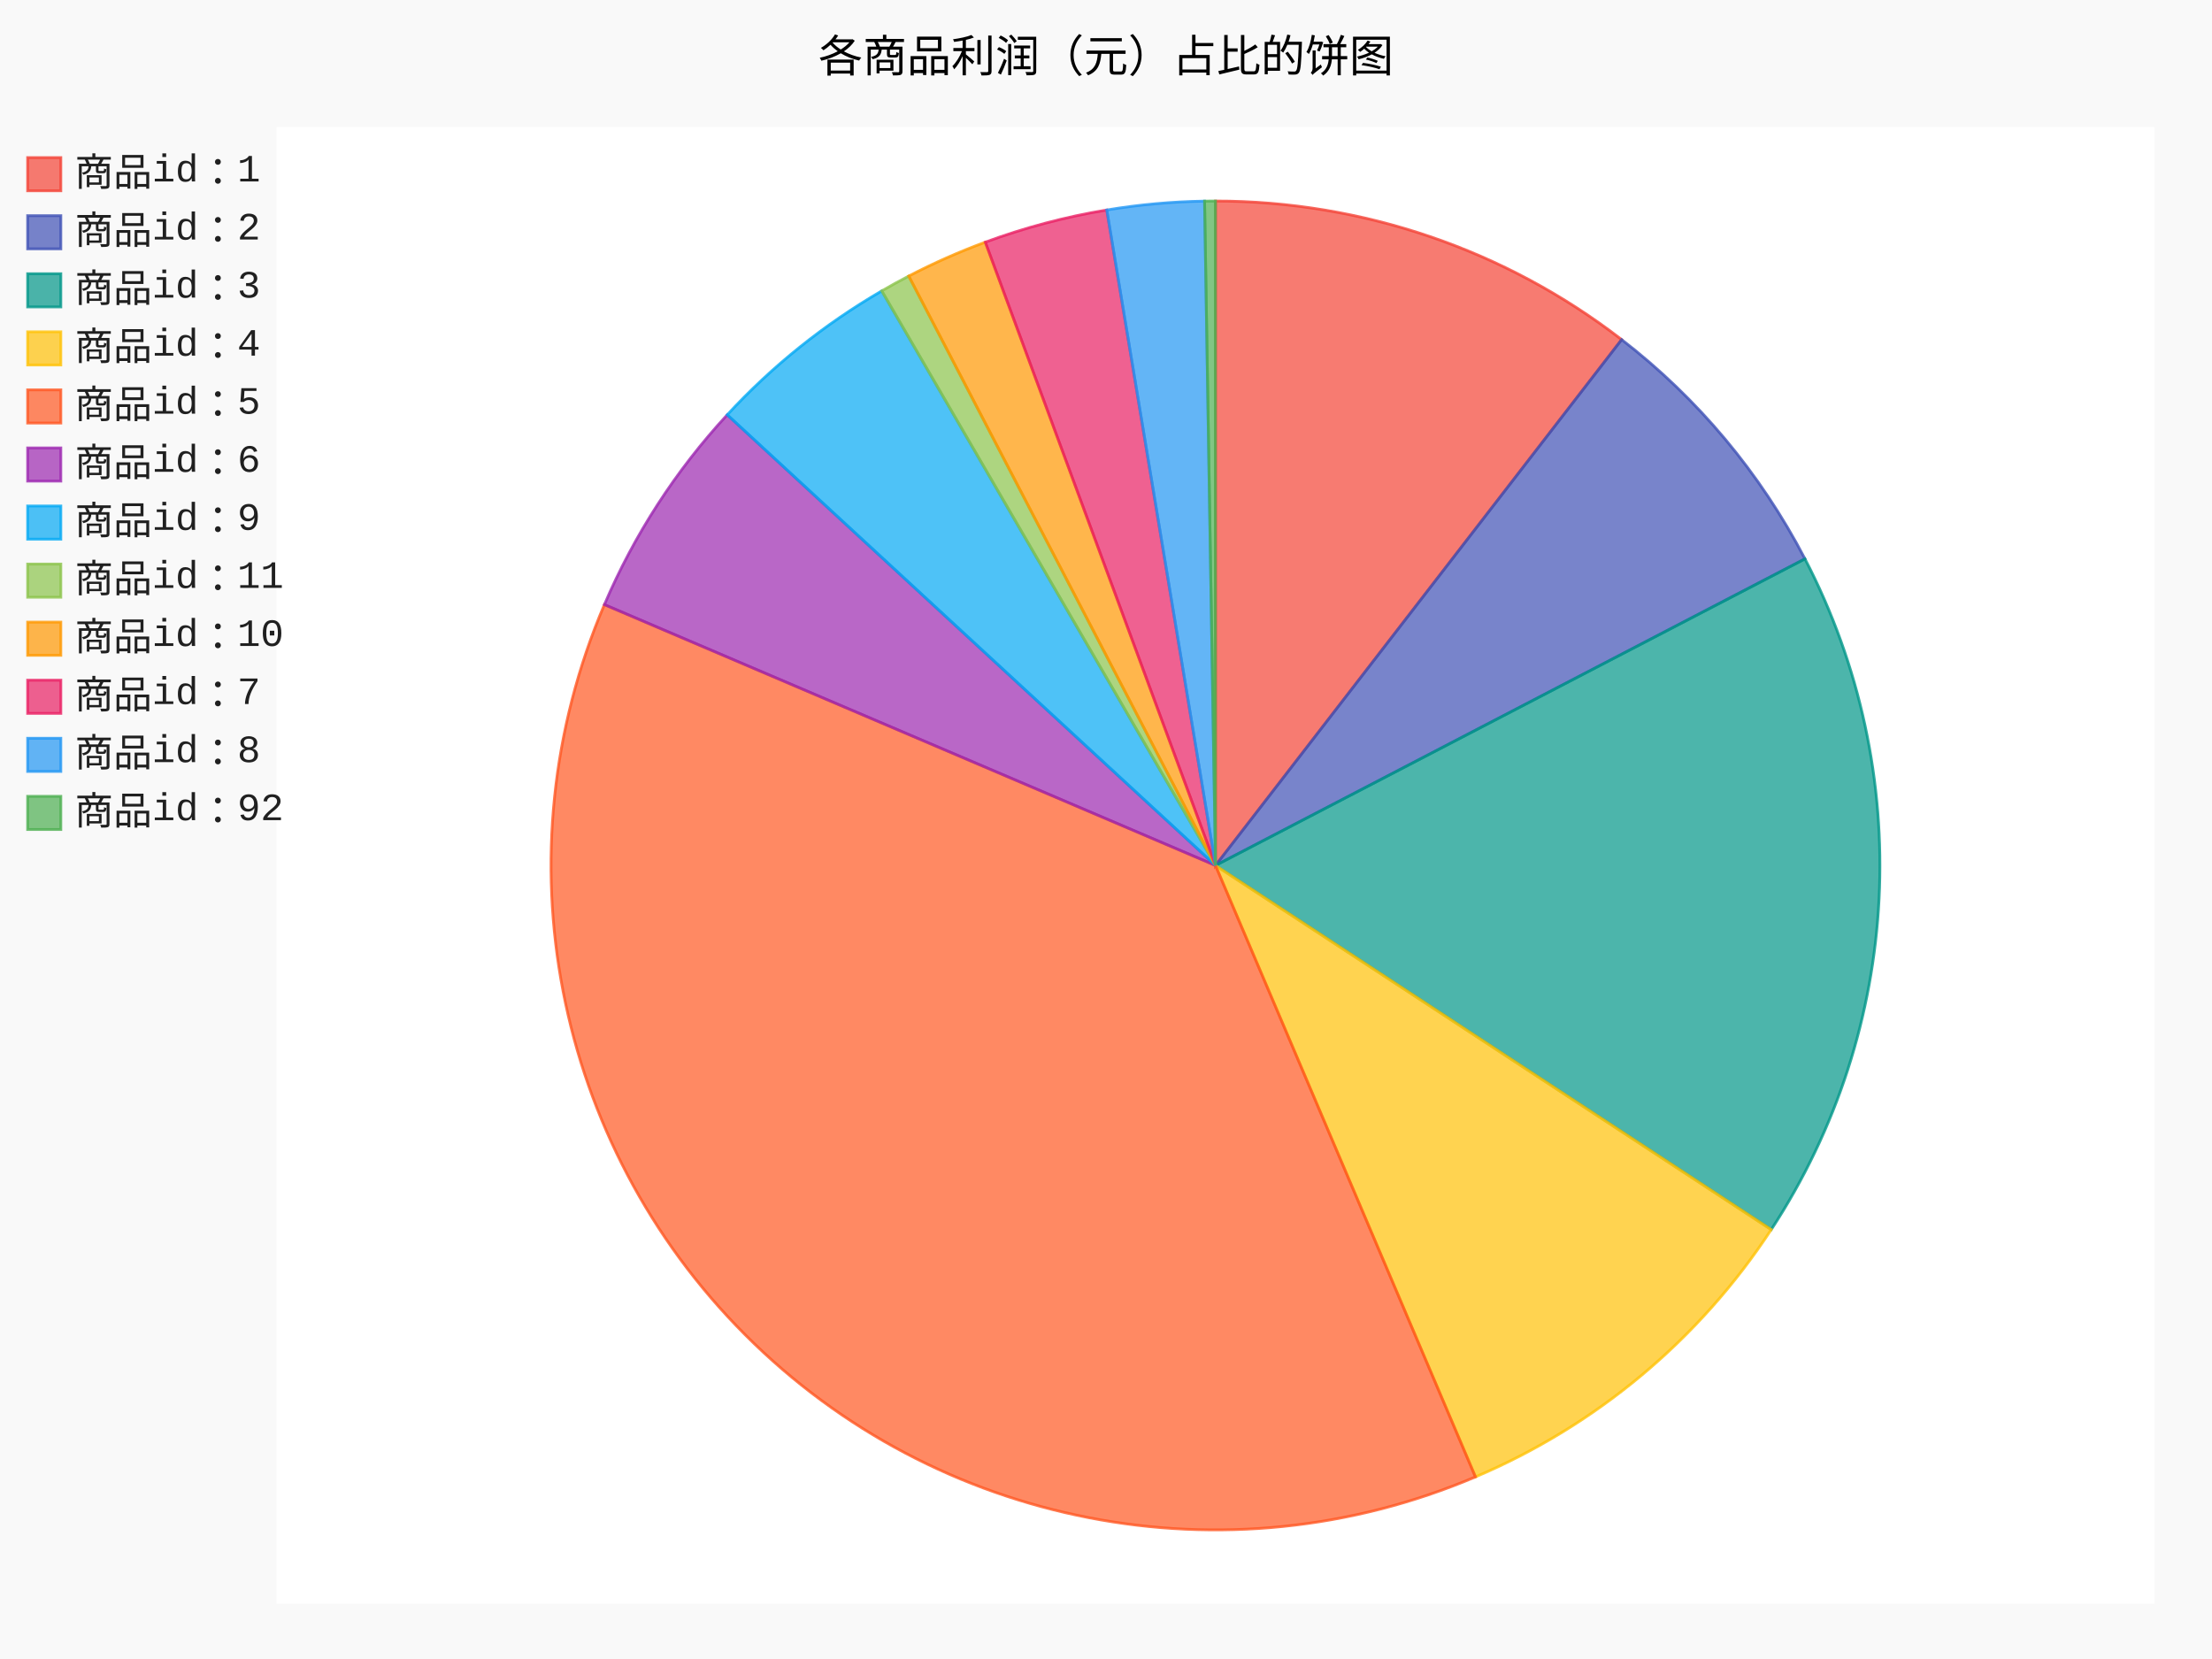
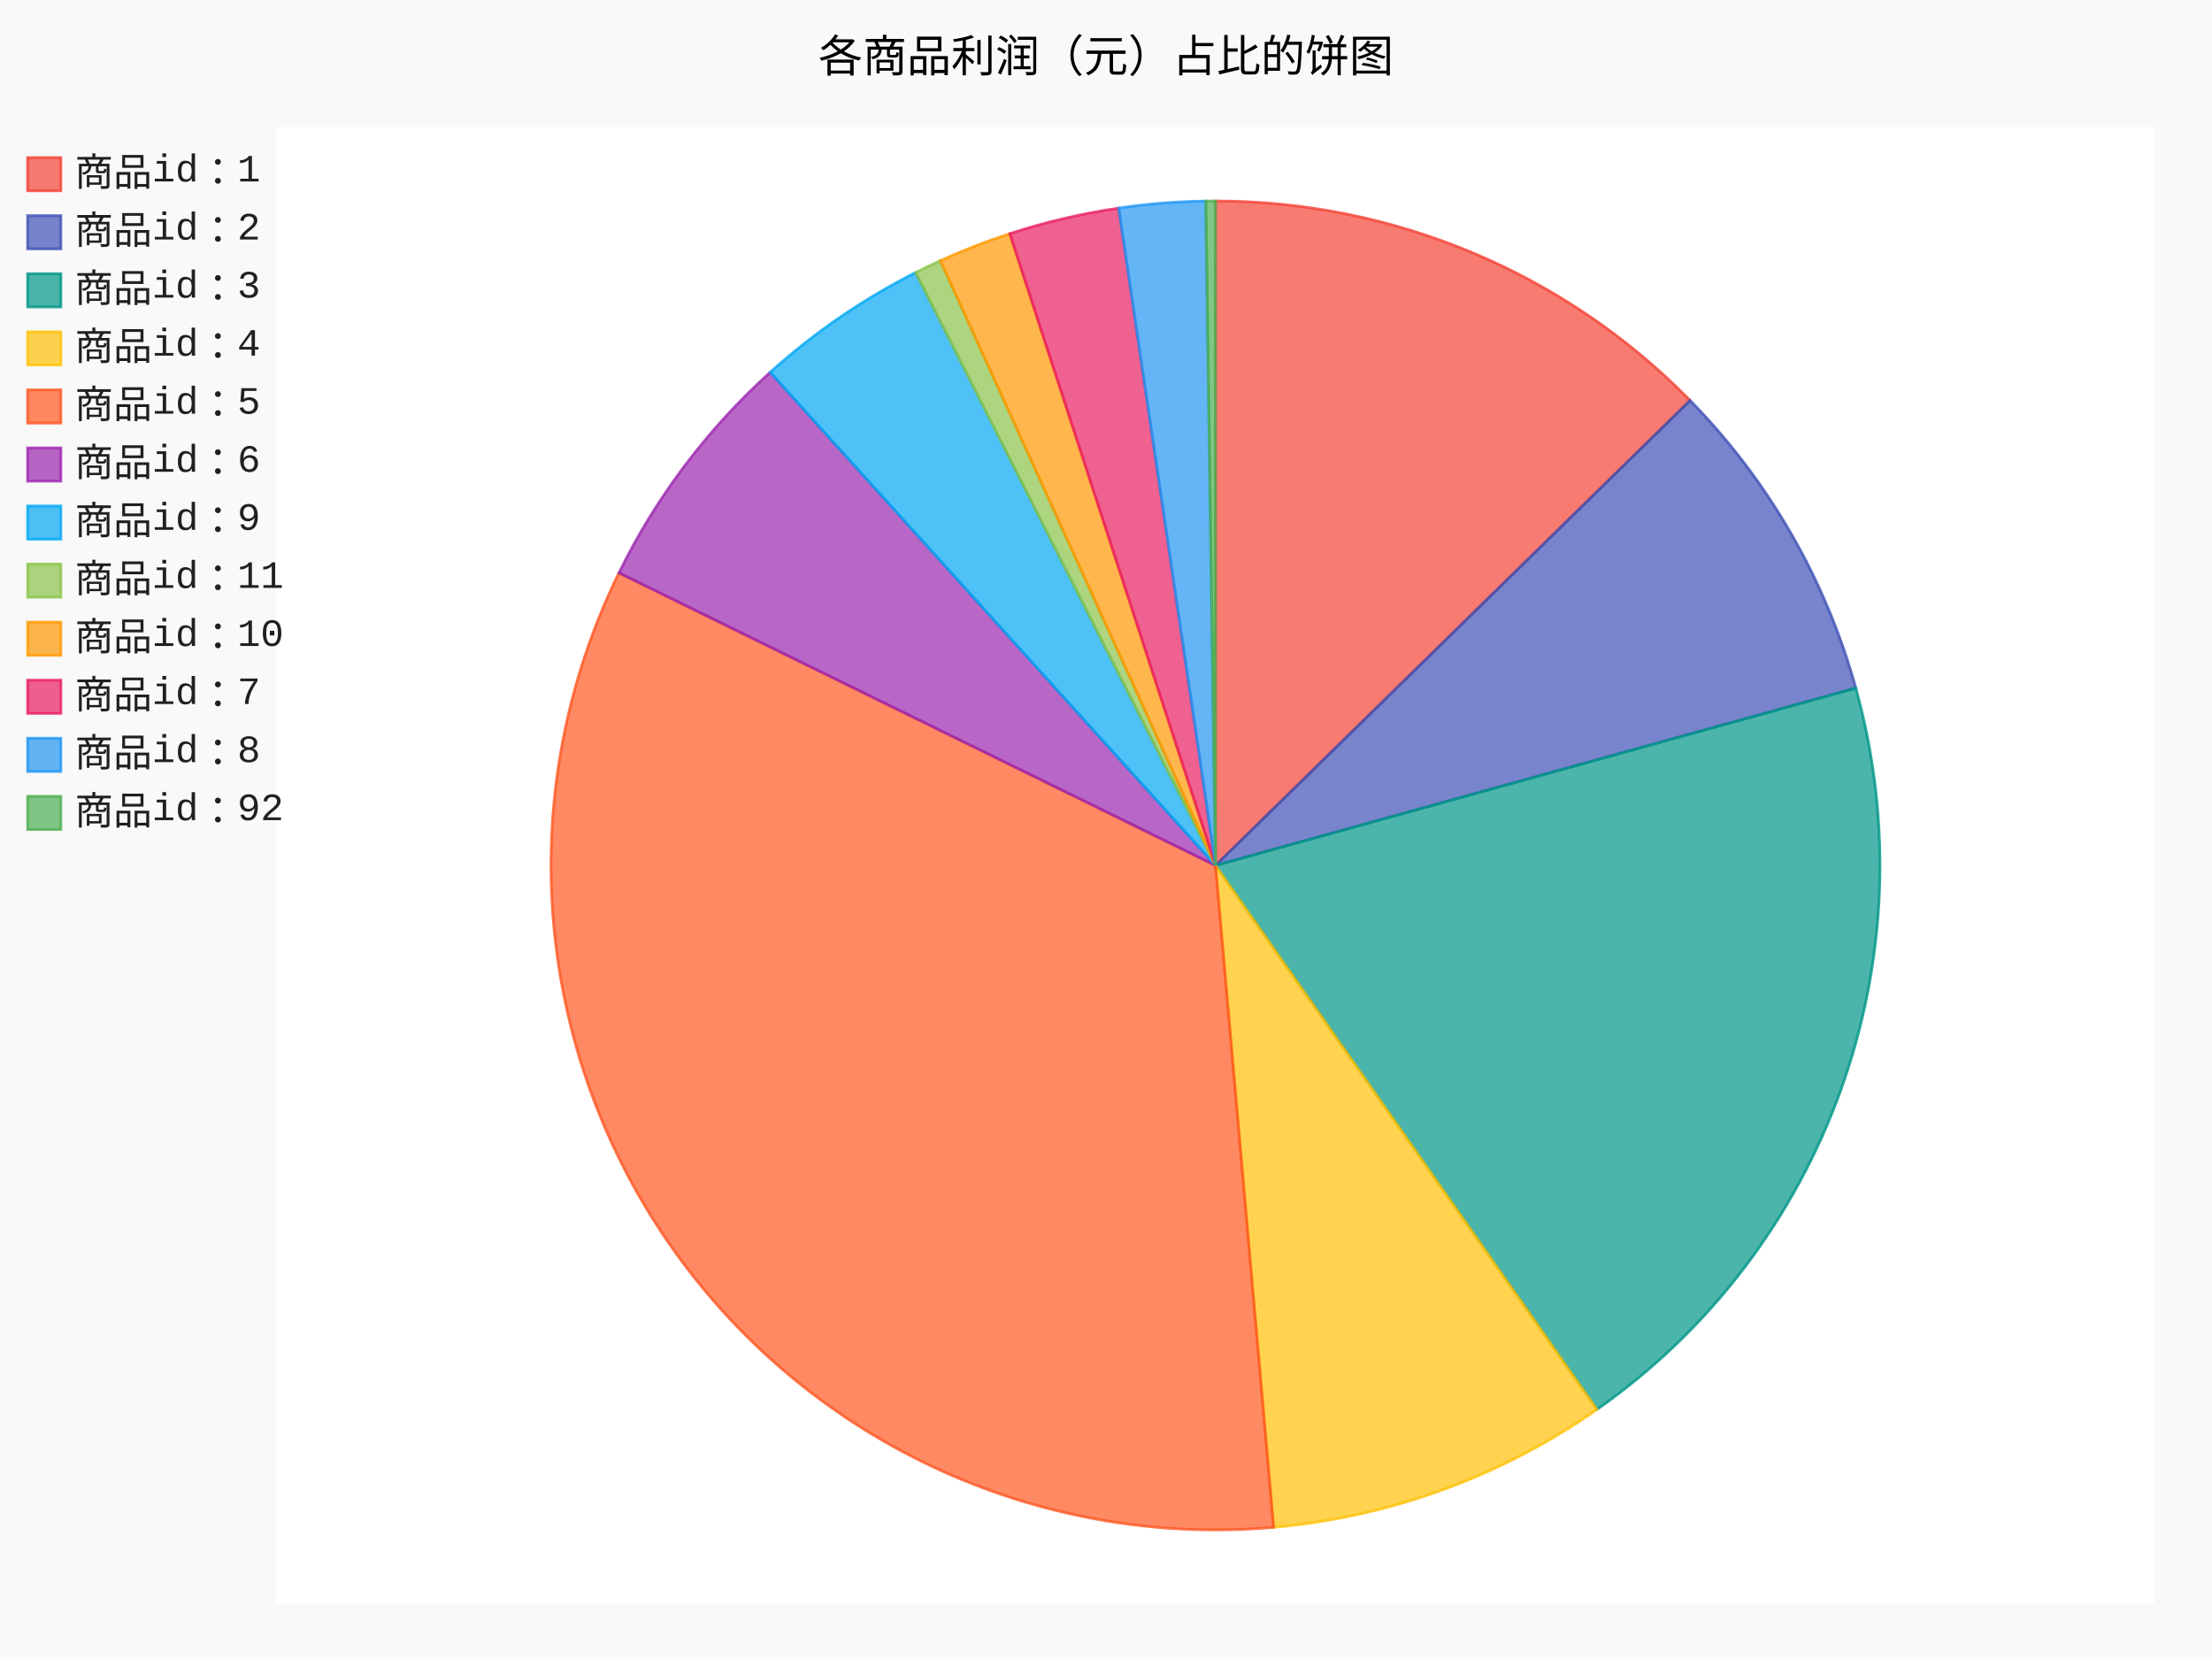
- <svg xmlns="http://www.w3.org/2000/svg" id="chart-84f93c05-ef1b-471a-b940-8ff5ff8c2e4d" class="pygal-chart" viewBox="0 0 800 600">
+ <svg xmlns="http://www.w3.org/2000/svg" id="chart-6c2e24e2-0f12-4784-b370-71e00d27815a" class="pygal-chart" viewBox="0 0 800 600">
  <defs>
-     <style type="text/css">#chart-84f93c05-ef1b-471a-b940-8ff5ff8c2e4d{-webkit-user-select:none;-webkit-font-smoothing:antialiased;font-family:Consolas,"Liberation Mono",Menlo,Courier,monospace}#chart-84f93c05-ef1b-471a-b940-8ff5ff8c2e4d .title{font-family:Consolas,"Liberation Mono",Menlo,Courier,monospace;font-size:16px}#chart-84f93c05-ef1b-471a-b940-8ff5ff8c2e4d .legends .legend text{font-family:Consolas,"Liberation Mono",Menlo,Courier,monospace;font-size:14px}#chart-84f93c05-ef1b-471a-b940-8ff5ff8c2e4d .axis text{font-family:Consolas,"Liberation Mono",Menlo,Courier,monospace;font-size:10px}#chart-84f93c05-ef1b-471a-b940-8ff5ff8c2e4d .axis text.major{font-family:Consolas,"Liberation Mono",Menlo,Courier,monospace;font-size:10px}#chart-84f93c05-ef1b-471a-b940-8ff5ff8c2e4d .text-overlay text.value{font-family:Consolas,"Liberation Mono",Menlo,Courier,monospace;font-size:16px}#chart-84f93c05-ef1b-471a-b940-8ff5ff8c2e4d .text-overlay text.label{font-family:Consolas,"Liberation Mono",Menlo,Courier,monospace;font-size:10px}#chart-84f93c05-ef1b-471a-b940-8ff5ff8c2e4d .tooltip{font-family:Consolas,"Liberation Mono",Menlo,Courier,monospace;font-size:14px}#chart-84f93c05-ef1b-471a-b940-8ff5ff8c2e4d text.no_data{font-family:Consolas,"Liberation Mono",Menlo,Courier,monospace;font-size:64px}
- #chart-84f93c05-ef1b-471a-b940-8ff5ff8c2e4d{background-color:rgba(249,249,249,1)}#chart-84f93c05-ef1b-471a-b940-8ff5ff8c2e4d path,#chart-84f93c05-ef1b-471a-b940-8ff5ff8c2e4d line,#chart-84f93c05-ef1b-471a-b940-8ff5ff8c2e4d rect,#chart-84f93c05-ef1b-471a-b940-8ff5ff8c2e4d circle{-webkit-transition:150ms;-moz-transition:150ms;transition:150ms}#chart-84f93c05-ef1b-471a-b940-8ff5ff8c2e4d .graph &gt; .background{fill:rgba(249,249,249,1)}#chart-84f93c05-ef1b-471a-b940-8ff5ff8c2e4d .plot &gt; .background{fill:rgba(255,255,255,1)}#chart-84f93c05-ef1b-471a-b940-8ff5ff8c2e4d .graph{fill:rgba(0,0,0,.87)}#chart-84f93c05-ef1b-471a-b940-8ff5ff8c2e4d text.no_data{fill:rgba(0,0,0,1)}#chart-84f93c05-ef1b-471a-b940-8ff5ff8c2e4d .title{fill:rgba(0,0,0,1)}#chart-84f93c05-ef1b-471a-b940-8ff5ff8c2e4d .legends .legend text{fill:rgba(0,0,0,.87)}#chart-84f93c05-ef1b-471a-b940-8ff5ff8c2e4d .legends .legend:hover text{fill:rgba(0,0,0,1)}#chart-84f93c05-ef1b-471a-b940-8ff5ff8c2e4d .axis .line{stroke:rgba(0,0,0,1)}#chart-84f93c05-ef1b-471a-b940-8ff5ff8c2e4d .axis .guide.line{stroke:rgba(0,0,0,.54)}#chart-84f93c05-ef1b-471a-b940-8ff5ff8c2e4d .axis .major.line{stroke:rgba(0,0,0,.87)}#chart-84f93c05-ef1b-471a-b940-8ff5ff8c2e4d .axis text.major{fill:rgba(0,0,0,1)}#chart-84f93c05-ef1b-471a-b940-8ff5ff8c2e4d .axis.y .guides:hover .guide.line,#chart-84f93c05-ef1b-471a-b940-8ff5ff8c2e4d .line-graph .axis.x .guides:hover .guide.line,#chart-84f93c05-ef1b-471a-b940-8ff5ff8c2e4d .stackedline-graph .axis.x .guides:hover .guide.line,#chart-84f93c05-ef1b-471a-b940-8ff5ff8c2e4d .xy-graph .axis.x .guides:hover .guide.line{stroke:rgba(0,0,0,1)}#chart-84f93c05-ef1b-471a-b940-8ff5ff8c2e4d .axis .guides:hover text{fill:rgba(0,0,0,1)}#chart-84f93c05-ef1b-471a-b940-8ff5ff8c2e4d .reactive{fill-opacity:.7;stroke-opacity:.8;stroke-width:1}#chart-84f93c05-ef1b-471a-b940-8ff5ff8c2e4d .ci{stroke:rgba(0,0,0,.87)}#chart-84f93c05-ef1b-471a-b940-8ff5ff8c2e4d .reactive.active,#chart-84f93c05-ef1b-471a-b940-8ff5ff8c2e4d .active .reactive{fill-opacity:.8;stroke-opacity:.9;stroke-width:4}#chart-84f93c05-ef1b-471a-b940-8ff5ff8c2e4d .ci .reactive.active{stroke-width:1.5}#chart-84f93c05-ef1b-471a-b940-8ff5ff8c2e4d .series text{fill:rgba(0,0,0,1)}#chart-84f93c05-ef1b-471a-b940-8ff5ff8c2e4d .tooltip rect{fill:rgba(255,255,255,1);stroke:rgba(0,0,0,1);-webkit-transition:opacity 150ms;-moz-transition:opacity 150ms;transition:opacity 150ms}#chart-84f93c05-ef1b-471a-b940-8ff5ff8c2e4d .tooltip .label{fill:rgba(0,0,0,.87)}#chart-84f93c05-ef1b-471a-b940-8ff5ff8c2e4d .tooltip .label{fill:rgba(0,0,0,.87)}#chart-84f93c05-ef1b-471a-b940-8ff5ff8c2e4d .tooltip .legend{font-size:.8em;fill:rgba(0,0,0,.54)}#chart-84f93c05-ef1b-471a-b940-8ff5ff8c2e4d .tooltip .x_label{font-size:.6em;fill:rgba(0,0,0,1)}#chart-84f93c05-ef1b-471a-b940-8ff5ff8c2e4d .tooltip .xlink{font-size:.5em;text-decoration:underline}#chart-84f93c05-ef1b-471a-b940-8ff5ff8c2e4d .tooltip .value{font-size:1.5em}#chart-84f93c05-ef1b-471a-b940-8ff5ff8c2e4d .bound{font-size:.5em}#chart-84f93c05-ef1b-471a-b940-8ff5ff8c2e4d .max-value{font-size:.75em;fill:rgba(0,0,0,.54)}#chart-84f93c05-ef1b-471a-b940-8ff5ff8c2e4d .map-element{fill:rgba(255,255,255,1);stroke:rgba(0,0,0,.54) !important}#chart-84f93c05-ef1b-471a-b940-8ff5ff8c2e4d .map-element .reactive{fill-opacity:inherit;stroke-opacity:inherit}#chart-84f93c05-ef1b-471a-b940-8ff5ff8c2e4d .color-0,#chart-84f93c05-ef1b-471a-b940-8ff5ff8c2e4d .color-0 a:visited{stroke:#F44336;fill:#F44336}#chart-84f93c05-ef1b-471a-b940-8ff5ff8c2e4d .color-1,#chart-84f93c05-ef1b-471a-b940-8ff5ff8c2e4d .color-1 a:visited{stroke:#3F51B5;fill:#3F51B5}#chart-84f93c05-ef1b-471a-b940-8ff5ff8c2e4d .color-2,#chart-84f93c05-ef1b-471a-b940-8ff5ff8c2e4d .color-2 a:visited{stroke:#009688;fill:#009688}#chart-84f93c05-ef1b-471a-b940-8ff5ff8c2e4d .color-3,#chart-84f93c05-ef1b-471a-b940-8ff5ff8c2e4d .color-3 a:visited{stroke:#FFC107;fill:#FFC107}#chart-84f93c05-ef1b-471a-b940-8ff5ff8c2e4d .color-4,#chart-84f93c05-ef1b-471a-b940-8ff5ff8c2e4d .color-4 a:visited{stroke:#FF5722;fill:#FF5722}#chart-84f93c05-ef1b-471a-b940-8ff5ff8c2e4d .color-5,#chart-84f93c05-ef1b-471a-b940-8ff5ff8c2e4d .color-5 a:visited{stroke:#9C27B0;fill:#9C27B0}#chart-84f93c05-ef1b-471a-b940-8ff5ff8c2e4d .color-6,#chart-84f93c05-ef1b-471a-b940-8ff5ff8c2e4d .color-6 a:visited{stroke:#03A9F4;fill:#03A9F4}#chart-84f93c05-ef1b-471a-b940-8ff5ff8c2e4d .color-7,#chart-84f93c05-ef1b-471a-b940-8ff5ff8c2e4d .color-7 a:visited{stroke:#8BC34A;fill:#8BC34A}#chart-84f93c05-ef1b-471a-b940-8ff5ff8c2e4d .color-8,#chart-84f93c05-ef1b-471a-b940-8ff5ff8c2e4d .color-8 a:visited{stroke:#FF9800;fill:#FF9800}#chart-84f93c05-ef1b-471a-b940-8ff5ff8c2e4d .color-9,#chart-84f93c05-ef1b-471a-b940-8ff5ff8c2e4d .color-9 a:visited{stroke:#E91E63;fill:#E91E63}#chart-84f93c05-ef1b-471a-b940-8ff5ff8c2e4d .color-10,#chart-84f93c05-ef1b-471a-b940-8ff5ff8c2e4d .color-10 a:visited{stroke:#2196F3;fill:#2196F3}#chart-84f93c05-ef1b-471a-b940-8ff5ff8c2e4d .color-11,#chart-84f93c05-ef1b-471a-b940-8ff5ff8c2e4d .color-11 a:visited{stroke:#4CAF50;fill:#4CAF50}#chart-84f93c05-ef1b-471a-b940-8ff5ff8c2e4d .text-overlay .color-0 text{fill:black}#chart-84f93c05-ef1b-471a-b940-8ff5ff8c2e4d .text-overlay .color-1 text{fill:black}#chart-84f93c05-ef1b-471a-b940-8ff5ff8c2e4d .text-overlay .color-2 text{fill:black}#chart-84f93c05-ef1b-471a-b940-8ff5ff8c2e4d .text-overlay .color-3 text{fill:black}#chart-84f93c05-ef1b-471a-b940-8ff5ff8c2e4d .text-overlay .color-4 text{fill:black}#chart-84f93c05-ef1b-471a-b940-8ff5ff8c2e4d .text-overlay .color-5 text{fill:black}#chart-84f93c05-ef1b-471a-b940-8ff5ff8c2e4d .text-overlay .color-6 text{fill:black}#chart-84f93c05-ef1b-471a-b940-8ff5ff8c2e4d .text-overlay .color-7 text{fill:black}#chart-84f93c05-ef1b-471a-b940-8ff5ff8c2e4d .text-overlay .color-8 text{fill:black}#chart-84f93c05-ef1b-471a-b940-8ff5ff8c2e4d .text-overlay .color-9 text{fill:black}#chart-84f93c05-ef1b-471a-b940-8ff5ff8c2e4d .text-overlay .color-10 text{fill:black}#chart-84f93c05-ef1b-471a-b940-8ff5ff8c2e4d .text-overlay .color-11 text{fill:black}
- #chart-84f93c05-ef1b-471a-b940-8ff5ff8c2e4d text.no_data{text-anchor:middle}#chart-84f93c05-ef1b-471a-b940-8ff5ff8c2e4d .guide.line{fill:none}#chart-84f93c05-ef1b-471a-b940-8ff5ff8c2e4d .centered{text-anchor:middle}#chart-84f93c05-ef1b-471a-b940-8ff5ff8c2e4d .title{text-anchor:middle}#chart-84f93c05-ef1b-471a-b940-8ff5ff8c2e4d .legends .legend text{fill-opacity:1}#chart-84f93c05-ef1b-471a-b940-8ff5ff8c2e4d .axis.x text{text-anchor:middle}#chart-84f93c05-ef1b-471a-b940-8ff5ff8c2e4d .axis.x:not(.web) text[transform]{text-anchor:start}#chart-84f93c05-ef1b-471a-b940-8ff5ff8c2e4d .axis.x:not(.web) text[transform].backwards{text-anchor:end}#chart-84f93c05-ef1b-471a-b940-8ff5ff8c2e4d .axis.y text{text-anchor:end}#chart-84f93c05-ef1b-471a-b940-8ff5ff8c2e4d .axis.y text[transform].backwards{text-anchor:start}#chart-84f93c05-ef1b-471a-b940-8ff5ff8c2e4d .axis.y2 text{text-anchor:start}#chart-84f93c05-ef1b-471a-b940-8ff5ff8c2e4d .axis.y2 text[transform].backwards{text-anchor:end}#chart-84f93c05-ef1b-471a-b940-8ff5ff8c2e4d .axis .guide.line{stroke-dasharray:4,4;stroke:black}#chart-84f93c05-ef1b-471a-b940-8ff5ff8c2e4d .axis .major.guide.line{stroke-dasharray:6,6;stroke:black}#chart-84f93c05-ef1b-471a-b940-8ff5ff8c2e4d .horizontal .axis.y .guide.line,#chart-84f93c05-ef1b-471a-b940-8ff5ff8c2e4d .horizontal .axis.y2 .guide.line,#chart-84f93c05-ef1b-471a-b940-8ff5ff8c2e4d .vertical .axis.x .guide.line{opacity:0}#chart-84f93c05-ef1b-471a-b940-8ff5ff8c2e4d .horizontal .axis.always_show .guide.line,#chart-84f93c05-ef1b-471a-b940-8ff5ff8c2e4d .vertical .axis.always_show .guide.line{opacity:1 !important}#chart-84f93c05-ef1b-471a-b940-8ff5ff8c2e4d .axis.y .guides:hover .guide.line,#chart-84f93c05-ef1b-471a-b940-8ff5ff8c2e4d .axis.y2 .guides:hover .guide.line,#chart-84f93c05-ef1b-471a-b940-8ff5ff8c2e4d .axis.x .guides:hover .guide.line{opacity:1}#chart-84f93c05-ef1b-471a-b940-8ff5ff8c2e4d .axis .guides:hover text{opacity:1}#chart-84f93c05-ef1b-471a-b940-8ff5ff8c2e4d .nofill{fill:none}#chart-84f93c05-ef1b-471a-b940-8ff5ff8c2e4d .subtle-fill{fill-opacity:.2}#chart-84f93c05-ef1b-471a-b940-8ff5ff8c2e4d .dot{stroke-width:1px;fill-opacity:1;stroke-opacity:1}#chart-84f93c05-ef1b-471a-b940-8ff5ff8c2e4d .dot.active{stroke-width:5px}#chart-84f93c05-ef1b-471a-b940-8ff5ff8c2e4d .dot.negative{fill:transparent}#chart-84f93c05-ef1b-471a-b940-8ff5ff8c2e4d text,#chart-84f93c05-ef1b-471a-b940-8ff5ff8c2e4d tspan{stroke:none !important}#chart-84f93c05-ef1b-471a-b940-8ff5ff8c2e4d .series text.active{opacity:1}#chart-84f93c05-ef1b-471a-b940-8ff5ff8c2e4d .tooltip rect{fill-opacity:.95;stroke-width:.5}#chart-84f93c05-ef1b-471a-b940-8ff5ff8c2e4d .tooltip text{fill-opacity:1}#chart-84f93c05-ef1b-471a-b940-8ff5ff8c2e4d .showable{visibility:hidden}#chart-84f93c05-ef1b-471a-b940-8ff5ff8c2e4d .showable.shown{visibility:visible}#chart-84f93c05-ef1b-471a-b940-8ff5ff8c2e4d .gauge-background{fill:rgba(229,229,229,1);stroke:none}#chart-84f93c05-ef1b-471a-b940-8ff5ff8c2e4d .bg-lines{stroke:rgba(249,249,249,1);stroke-width:2px}</style>
+     <style type="text/css">#chart-6c2e24e2-0f12-4784-b370-71e00d27815a{-webkit-user-select:none;-webkit-font-smoothing:antialiased;font-family:Consolas,"Liberation Mono",Menlo,Courier,monospace}#chart-6c2e24e2-0f12-4784-b370-71e00d27815a .title{font-family:Consolas,"Liberation Mono",Menlo,Courier,monospace;font-size:16px}#chart-6c2e24e2-0f12-4784-b370-71e00d27815a .legends .legend text{font-family:Consolas,"Liberation Mono",Menlo,Courier,monospace;font-size:14px}#chart-6c2e24e2-0f12-4784-b370-71e00d27815a .axis text{font-family:Consolas,"Liberation Mono",Menlo,Courier,monospace;font-size:10px}#chart-6c2e24e2-0f12-4784-b370-71e00d27815a .axis text.major{font-family:Consolas,"Liberation Mono",Menlo,Courier,monospace;font-size:10px}#chart-6c2e24e2-0f12-4784-b370-71e00d27815a .text-overlay text.value{font-family:Consolas,"Liberation Mono",Menlo,Courier,monospace;font-size:16px}#chart-6c2e24e2-0f12-4784-b370-71e00d27815a .text-overlay text.label{font-family:Consolas,"Liberation Mono",Menlo,Courier,monospace;font-size:10px}#chart-6c2e24e2-0f12-4784-b370-71e00d27815a .tooltip{font-family:Consolas,"Liberation Mono",Menlo,Courier,monospace;font-size:14px}#chart-6c2e24e2-0f12-4784-b370-71e00d27815a text.no_data{font-family:Consolas,"Liberation Mono",Menlo,Courier,monospace;font-size:64px}
+ #chart-6c2e24e2-0f12-4784-b370-71e00d27815a{background-color:rgba(249,249,249,1)}#chart-6c2e24e2-0f12-4784-b370-71e00d27815a path,#chart-6c2e24e2-0f12-4784-b370-71e00d27815a line,#chart-6c2e24e2-0f12-4784-b370-71e00d27815a rect,#chart-6c2e24e2-0f12-4784-b370-71e00d27815a circle{-webkit-transition:150ms;-moz-transition:150ms;transition:150ms}#chart-6c2e24e2-0f12-4784-b370-71e00d27815a .graph &gt; .background{fill:rgba(249,249,249,1)}#chart-6c2e24e2-0f12-4784-b370-71e00d27815a .plot &gt; .background{fill:rgba(255,255,255,1)}#chart-6c2e24e2-0f12-4784-b370-71e00d27815a .graph{fill:rgba(0,0,0,.87)}#chart-6c2e24e2-0f12-4784-b370-71e00d27815a text.no_data{fill:rgba(0,0,0,1)}#chart-6c2e24e2-0f12-4784-b370-71e00d27815a .title{fill:rgba(0,0,0,1)}#chart-6c2e24e2-0f12-4784-b370-71e00d27815a .legends .legend text{fill:rgba(0,0,0,.87)}#chart-6c2e24e2-0f12-4784-b370-71e00d27815a .legends .legend:hover text{fill:rgba(0,0,0,1)}#chart-6c2e24e2-0f12-4784-b370-71e00d27815a .axis .line{stroke:rgba(0,0,0,1)}#chart-6c2e24e2-0f12-4784-b370-71e00d27815a .axis .guide.line{stroke:rgba(0,0,0,.54)}#chart-6c2e24e2-0f12-4784-b370-71e00d27815a .axis .major.line{stroke:rgba(0,0,0,.87)}#chart-6c2e24e2-0f12-4784-b370-71e00d27815a .axis text.major{fill:rgba(0,0,0,1)}#chart-6c2e24e2-0f12-4784-b370-71e00d27815a .axis.y .guides:hover .guide.line,#chart-6c2e24e2-0f12-4784-b370-71e00d27815a .line-graph .axis.x .guides:hover .guide.line,#chart-6c2e24e2-0f12-4784-b370-71e00d27815a .stackedline-graph .axis.x .guides:hover .guide.line,#chart-6c2e24e2-0f12-4784-b370-71e00d27815a .xy-graph .axis.x .guides:hover .guide.line{stroke:rgba(0,0,0,1)}#chart-6c2e24e2-0f12-4784-b370-71e00d27815a .axis .guides:hover text{fill:rgba(0,0,0,1)}#chart-6c2e24e2-0f12-4784-b370-71e00d27815a .reactive{fill-opacity:.7;stroke-opacity:.8;stroke-width:1}#chart-6c2e24e2-0f12-4784-b370-71e00d27815a .ci{stroke:rgba(0,0,0,.87)}#chart-6c2e24e2-0f12-4784-b370-71e00d27815a .reactive.active,#chart-6c2e24e2-0f12-4784-b370-71e00d27815a .active .reactive{fill-opacity:.8;stroke-opacity:.9;stroke-width:4}#chart-6c2e24e2-0f12-4784-b370-71e00d27815a .ci .reactive.active{stroke-width:1.5}#chart-6c2e24e2-0f12-4784-b370-71e00d27815a .series text{fill:rgba(0,0,0,1)}#chart-6c2e24e2-0f12-4784-b370-71e00d27815a .tooltip rect{fill:rgba(255,255,255,1);stroke:rgba(0,0,0,1);-webkit-transition:opacity 150ms;-moz-transition:opacity 150ms;transition:opacity 150ms}#chart-6c2e24e2-0f12-4784-b370-71e00d27815a .tooltip .label{fill:rgba(0,0,0,.87)}#chart-6c2e24e2-0f12-4784-b370-71e00d27815a .tooltip .label{fill:rgba(0,0,0,.87)}#chart-6c2e24e2-0f12-4784-b370-71e00d27815a .tooltip .legend{font-size:.8em;fill:rgba(0,0,0,.54)}#chart-6c2e24e2-0f12-4784-b370-71e00d27815a .tooltip .x_label{font-size:.6em;fill:rgba(0,0,0,1)}#chart-6c2e24e2-0f12-4784-b370-71e00d27815a .tooltip .xlink{font-size:.5em;text-decoration:underline}#chart-6c2e24e2-0f12-4784-b370-71e00d27815a .tooltip .value{font-size:1.5em}#chart-6c2e24e2-0f12-4784-b370-71e00d27815a .bound{font-size:.5em}#chart-6c2e24e2-0f12-4784-b370-71e00d27815a .max-value{font-size:.75em;fill:rgba(0,0,0,.54)}#chart-6c2e24e2-0f12-4784-b370-71e00d27815a .map-element{fill:rgba(255,255,255,1);stroke:rgba(0,0,0,.54) !important}#chart-6c2e24e2-0f12-4784-b370-71e00d27815a .map-element .reactive{fill-opacity:inherit;stroke-opacity:inherit}#chart-6c2e24e2-0f12-4784-b370-71e00d27815a .color-0,#chart-6c2e24e2-0f12-4784-b370-71e00d27815a .color-0 a:visited{stroke:#F44336;fill:#F44336}#chart-6c2e24e2-0f12-4784-b370-71e00d27815a .color-1,#chart-6c2e24e2-0f12-4784-b370-71e00d27815a .color-1 a:visited{stroke:#3F51B5;fill:#3F51B5}#chart-6c2e24e2-0f12-4784-b370-71e00d27815a .color-2,#chart-6c2e24e2-0f12-4784-b370-71e00d27815a .color-2 a:visited{stroke:#009688;fill:#009688}#chart-6c2e24e2-0f12-4784-b370-71e00d27815a .color-3,#chart-6c2e24e2-0f12-4784-b370-71e00d27815a .color-3 a:visited{stroke:#FFC107;fill:#FFC107}#chart-6c2e24e2-0f12-4784-b370-71e00d27815a .color-4,#chart-6c2e24e2-0f12-4784-b370-71e00d27815a .color-4 a:visited{stroke:#FF5722;fill:#FF5722}#chart-6c2e24e2-0f12-4784-b370-71e00d27815a .color-5,#chart-6c2e24e2-0f12-4784-b370-71e00d27815a .color-5 a:visited{stroke:#9C27B0;fill:#9C27B0}#chart-6c2e24e2-0f12-4784-b370-71e00d27815a .color-6,#chart-6c2e24e2-0f12-4784-b370-71e00d27815a .color-6 a:visited{stroke:#03A9F4;fill:#03A9F4}#chart-6c2e24e2-0f12-4784-b370-71e00d27815a .color-7,#chart-6c2e24e2-0f12-4784-b370-71e00d27815a .color-7 a:visited{stroke:#8BC34A;fill:#8BC34A}#chart-6c2e24e2-0f12-4784-b370-71e00d27815a .color-8,#chart-6c2e24e2-0f12-4784-b370-71e00d27815a .color-8 a:visited{stroke:#FF9800;fill:#FF9800}#chart-6c2e24e2-0f12-4784-b370-71e00d27815a .color-9,#chart-6c2e24e2-0f12-4784-b370-71e00d27815a .color-9 a:visited{stroke:#E91E63;fill:#E91E63}#chart-6c2e24e2-0f12-4784-b370-71e00d27815a .color-10,#chart-6c2e24e2-0f12-4784-b370-71e00d27815a .color-10 a:visited{stroke:#2196F3;fill:#2196F3}#chart-6c2e24e2-0f12-4784-b370-71e00d27815a .color-11,#chart-6c2e24e2-0f12-4784-b370-71e00d27815a .color-11 a:visited{stroke:#4CAF50;fill:#4CAF50}#chart-6c2e24e2-0f12-4784-b370-71e00d27815a .text-overlay .color-0 text{fill:black}#chart-6c2e24e2-0f12-4784-b370-71e00d27815a .text-overlay .color-1 text{fill:black}#chart-6c2e24e2-0f12-4784-b370-71e00d27815a .text-overlay .color-2 text{fill:black}#chart-6c2e24e2-0f12-4784-b370-71e00d27815a .text-overlay .color-3 text{fill:black}#chart-6c2e24e2-0f12-4784-b370-71e00d27815a .text-overlay .color-4 text{fill:black}#chart-6c2e24e2-0f12-4784-b370-71e00d27815a .text-overlay .color-5 text{fill:black}#chart-6c2e24e2-0f12-4784-b370-71e00d27815a .text-overlay .color-6 text{fill:black}#chart-6c2e24e2-0f12-4784-b370-71e00d27815a .text-overlay .color-7 text{fill:black}#chart-6c2e24e2-0f12-4784-b370-71e00d27815a .text-overlay .color-8 text{fill:black}#chart-6c2e24e2-0f12-4784-b370-71e00d27815a .text-overlay .color-9 text{fill:black}#chart-6c2e24e2-0f12-4784-b370-71e00d27815a .text-overlay .color-10 text{fill:black}#chart-6c2e24e2-0f12-4784-b370-71e00d27815a .text-overlay .color-11 text{fill:black}
+ #chart-6c2e24e2-0f12-4784-b370-71e00d27815a text.no_data{text-anchor:middle}#chart-6c2e24e2-0f12-4784-b370-71e00d27815a .guide.line{fill:none}#chart-6c2e24e2-0f12-4784-b370-71e00d27815a .centered{text-anchor:middle}#chart-6c2e24e2-0f12-4784-b370-71e00d27815a .title{text-anchor:middle}#chart-6c2e24e2-0f12-4784-b370-71e00d27815a .legends .legend text{fill-opacity:1}#chart-6c2e24e2-0f12-4784-b370-71e00d27815a .axis.x text{text-anchor:middle}#chart-6c2e24e2-0f12-4784-b370-71e00d27815a .axis.x:not(.web) text[transform]{text-anchor:start}#chart-6c2e24e2-0f12-4784-b370-71e00d27815a .axis.x:not(.web) text[transform].backwards{text-anchor:end}#chart-6c2e24e2-0f12-4784-b370-71e00d27815a .axis.y text{text-anchor:end}#chart-6c2e24e2-0f12-4784-b370-71e00d27815a .axis.y text[transform].backwards{text-anchor:start}#chart-6c2e24e2-0f12-4784-b370-71e00d27815a .axis.y2 text{text-anchor:start}#chart-6c2e24e2-0f12-4784-b370-71e00d27815a .axis.y2 text[transform].backwards{text-anchor:end}#chart-6c2e24e2-0f12-4784-b370-71e00d27815a .axis .guide.line{stroke-dasharray:4,4;stroke:black}#chart-6c2e24e2-0f12-4784-b370-71e00d27815a .axis .major.guide.line{stroke-dasharray:6,6;stroke:black}#chart-6c2e24e2-0f12-4784-b370-71e00d27815a .horizontal .axis.y .guide.line,#chart-6c2e24e2-0f12-4784-b370-71e00d27815a .horizontal .axis.y2 .guide.line,#chart-6c2e24e2-0f12-4784-b370-71e00d27815a .vertical .axis.x .guide.line{opacity:0}#chart-6c2e24e2-0f12-4784-b370-71e00d27815a .horizontal .axis.always_show .guide.line,#chart-6c2e24e2-0f12-4784-b370-71e00d27815a .vertical .axis.always_show .guide.line{opacity:1 !important}#chart-6c2e24e2-0f12-4784-b370-71e00d27815a .axis.y .guides:hover .guide.line,#chart-6c2e24e2-0f12-4784-b370-71e00d27815a .axis.y2 .guides:hover .guide.line,#chart-6c2e24e2-0f12-4784-b370-71e00d27815a .axis.x .guides:hover .guide.line{opacity:1}#chart-6c2e24e2-0f12-4784-b370-71e00d27815a .axis .guides:hover text{opacity:1}#chart-6c2e24e2-0f12-4784-b370-71e00d27815a .nofill{fill:none}#chart-6c2e24e2-0f12-4784-b370-71e00d27815a .subtle-fill{fill-opacity:.2}#chart-6c2e24e2-0f12-4784-b370-71e00d27815a .dot{stroke-width:1px;fill-opacity:1;stroke-opacity:1}#chart-6c2e24e2-0f12-4784-b370-71e00d27815a .dot.active{stroke-width:5px}#chart-6c2e24e2-0f12-4784-b370-71e00d27815a .dot.negative{fill:transparent}#chart-6c2e24e2-0f12-4784-b370-71e00d27815a text,#chart-6c2e24e2-0f12-4784-b370-71e00d27815a tspan{stroke:none !important}#chart-6c2e24e2-0f12-4784-b370-71e00d27815a .series text.active{opacity:1}#chart-6c2e24e2-0f12-4784-b370-71e00d27815a .tooltip rect{fill-opacity:.95;stroke-width:.5}#chart-6c2e24e2-0f12-4784-b370-71e00d27815a .tooltip text{fill-opacity:1}#chart-6c2e24e2-0f12-4784-b370-71e00d27815a .showable{visibility:hidden}#chart-6c2e24e2-0f12-4784-b370-71e00d27815a .showable.shown{visibility:visible}#chart-6c2e24e2-0f12-4784-b370-71e00d27815a .gauge-background{fill:rgba(229,229,229,1);stroke:none}#chart-6c2e24e2-0f12-4784-b370-71e00d27815a .bg-lines{stroke:rgba(249,249,249,1);stroke-width:2px}</style>
  </defs>
  <g class="graph pie-graph vertical">
    <rect x="0" y="0" width="800" height="600" class="background" />
    <g transform="translate(100, 46)" class="plot">
      <rect x="0" y="0" width="679.2" height="534" class="background" />
      <g class="series serie-0 color-0">
        <g class="slices">
          <g class="slice">
-             <path d="M339.6 26.7 A240.3 240.3 0 0 1 486.484 76.818 L339.6 267 A0 0 0 0 0 339.6 267 z" class="slice reactive tooltip-trigger" />
+             <path d="M339.6 26.7 A240.3 240.3 0 0 1 511.241 98.823 L339.6 267 A0 0 0 0 0 339.6 267 z" class="slice reactive tooltip-trigger" />
          </g>
        </g>
      </g>
      <g class="series serie-1 color-1">
        <g class="slices">
          <g class="slice">
-             <path d="M486.484 76.818 A240.3 240.3 0 0 1 552.787 156.116 L339.6 267 A0 0 0 0 0 339.6 267 z" class="slice reactive tooltip-trigger" />
+             <path d="M511.241 98.823 A240.3 240.3 0 0 1 571.18 202.854 L339.6 267 A0 0 0 0 0 339.6 267 z" class="slice reactive tooltip-trigger" />
          </g>
        </g>
      </g>
      <g class="series serie-2 color-2">
        <g class="slices">
          <g class="slice">
-             <path d="M552.787 156.116 A240.3 240.3 0 0 1 540.597 398.697 L339.6 267 A0 0 0 0 0 339.6 267 z" class="slice reactive tooltip-trigger" />
+             <path d="M571.18 202.854 A240.3 240.3 0 0 1 477.546 463.761 L339.6 267 A0 0 0 0 0 339.6 267 z" class="slice reactive tooltip-trigger" />
          </g>
        </g>
      </g>
      <g class="series serie-3 color-3">
        <g class="slices">
          <g class="slice">
-             <path d="M540.597 398.697 A240.3 240.3 0 0 1 433.628 488.14 L339.6 267 A0 0 0 0 0 339.6 267 z" class="slice reactive tooltip-trigger" />
+             <path d="M477.546 463.761 A240.3 240.3 0 0 1 360.624 506.379 L339.6 267 A0 0 0 0 0 339.6 267 z" class="slice reactive tooltip-trigger" />
          </g>
        </g>
      </g>
      <g class="series serie-4 color-4">
        <g class="slices">
          <g class="slice">
-             <path d="M433.628 488.14 A240.3 240.3 0 0 1 118.589 172.67 L339.6 267 A0 0 0 0 0 339.6 267 z" class="slice reactive tooltip-trigger" />
+             <path d="M360.624 506.379 A240.3 240.3 0 0 1 123.853 161.183 L339.6 267 A0 0 0 0 0 339.6 267 z" class="slice reactive tooltip-trigger" />
          </g>
        </g>
      </g>
      <g class="series serie-5 color-5">
        <g class="slices">
          <g class="slice">
-             <path d="M118.589 172.67 A240.3 240.3 0 0 1 163.013 104.024 L339.6 267 A0 0 0 0 0 339.6 267 z" class="slice reactive tooltip-trigger" />
+             <path d="M123.853 161.183 A240.3 240.3 0 0 1 178.547 88.658 L339.6 267 A0 0 0 0 0 339.6 267 z" class="slice reactive tooltip-trigger" />
          </g>
        </g>
      </g>
      <g class="series serie-6 color-6">
        <g class="slices">
          <g class="slice">
-             <path d="M163.013 104.024 A240.3 240.3 0 0 1 218.895 59.215 L339.6 267 A0 0 0 0 0 339.6 267 z" class="slice reactive tooltip-trigger" />
+             <path d="M178.547 88.658 A240.3 240.3 0 0 1 231.141 52.569 L339.6 267 A0 0 0 0 0 339.6 267 z" class="slice reactive tooltip-trigger" />
          </g>
        </g>
      </g>
      <g class="series serie-7 color-7">
        <g class="slices">
          <g class="slice">
-             <path d="M218.895 59.215 A240.3 240.3 0 0 1 228.654 53.845 L339.6 267 A0 0 0 0 0 339.6 267 z" class="slice reactive tooltip-trigger" />
+             <path d="M231.141 52.569 A240.3 240.3 0 0 1 240.076 48.278 L339.6 267 A0 0 0 0 0 339.6 267 z" class="slice reactive tooltip-trigger" />
          </g>
        </g>
      </g>
      <g class="series serie-8 color-8">
        <g class="slices">
          <g class="slice">
-             <path d="M228.654 53.845 A240.3 240.3 0 0 1 256.349 41.582 L339.6 267 A0 0 0 0 0 339.6 267 z" class="slice reactive tooltip-trigger" />
+             <path d="M240.076 48.278 A240.3 240.3 0 0 1 265.198 38.508 L339.6 267 A0 0 0 0 0 339.6 267 z" class="slice reactive tooltip-trigger" />
          </g>
        </g>
      </g>
      <g class="series serie-9 color-9">
        <g class="slices">
          <g class="slice">
-             <path d="M256.349 41.582 A240.3 240.3 0 0 1 300.27 29.94 L339.6 267 A0 0 0 0 0 339.6 267 z" class="slice reactive tooltip-trigger" />
+             <path d="M265.198 38.508 A240.3 240.3 0 0 1 304.571 29.267 L339.6 267 A0 0 0 0 0 339.6 267 z" class="slice reactive tooltip-trigger" />
          </g>
        </g>
      </g>
      <g class="series serie-10 color-10">
        <g class="slices">
          <g class="slice">
-             <path d="M300.27 29.94 A240.3 240.3 0 0 1 335.645 26.733 L339.6 267 A0 0 0 0 0 339.6 267 z" class="slice reactive tooltip-trigger" />
+             <path d="M304.571 29.267 A240.3 240.3 0 0 1 336.081 26.726 L339.6 267 A0 0 0 0 0 339.6 267 z" class="slice reactive tooltip-trigger" />
          </g>
        </g>
      </g>
      <g class="series serie-11 color-11">
        <g class="slices">
          <g class="slice">
-             <path d="M335.645 26.733 A240.3 240.3 0 0 1 339.6 26.7 L339.6 267 A0 0 0 0 0 339.6 267 z" class="slice reactive tooltip-trigger" />
+             <path d="M336.081 26.726 A240.3 240.3 0 0 1 339.6 26.7 L339.6 267 A0 0 0 0 0 339.6 267 z" class="slice reactive tooltip-trigger" />
          </g>
        </g>
      </g>
    </g>
    <g class="titles">
      <text x="400.0" y="26" class="title plot_title">各商品利润（元）占比的饼图</text>
    </g>
    <g transform="translate(100, 46)" class="plot overlay">
      <g class="series serie-0 color-0" />
      <g class="series serie-1 color-1" />
      <g class="series serie-2 color-2" />
      <g class="series serie-3 color-3" />
      <g class="series serie-4 color-4" />
      <g class="series serie-5 color-5" />
      <g class="series serie-6 color-6" />
      <g class="series serie-7 color-7" />
      <g class="series serie-8 color-8" />
      <g class="series serie-9 color-9" />
      <g class="series serie-10 color-10" />
      <g class="series serie-11 color-11" />
    </g>
    <g transform="translate(100, 46)" class="plot text-overlay">
      <g class="series serie-0 color-0" />
      <g class="series serie-1 color-1" />
      <g class="series serie-2 color-2" />
      <g class="series serie-3 color-3" />
      <g class="series serie-4 color-4" />
      <g class="series serie-5 color-5" />
      <g class="series serie-6 color-6" />
      <g class="series serie-7 color-7" />
      <g class="series serie-8 color-8" />
      <g class="series serie-9 color-9" />
      <g class="series serie-10 color-10" />
      <g class="series serie-11 color-11" />
    </g>
    <g transform="translate(100, 46)" class="plot tooltip-overlay">
      <g transform="translate(0 0)" style="opacity: 0" class="tooltip">
        <rect rx="0" ry="0" width="0" height="0" class="tooltip-box" />
        <g class="text" />
      </g>
    </g>
    <g transform="translate(10, 56)" class="legends">
      <g id="activate-serie-0" class="legend reactive activate-serie">
        <rect x="0.0" y="1.0" width="12" height="12" class="color-0 reactive" />
        <text x="17.0" y="11.2">商品id：1</text>
      </g>
      <g id="activate-serie-1" class="legend reactive activate-serie">
        <rect x="0.0" y="22.0" width="12" height="12" class="color-1 reactive" />
        <text x="17.0" y="32.2">商品id：2</text>
      </g>
      <g id="activate-serie-2" class="legend reactive activate-serie">
        <rect x="0.0" y="43.0" width="12" height="12" class="color-2 reactive" />
        <text x="17.0" y="53.2">商品id：3</text>
      </g>
      <g id="activate-serie-3" class="legend reactive activate-serie">
        <rect x="0.0" y="64.0" width="12" height="12" class="color-3 reactive" />
        <text x="17.0" y="74.2">商品id：4</text>
      </g>
      <g id="activate-serie-4" class="legend reactive activate-serie">
        <rect x="0.0" y="85.0" width="12" height="12" class="color-4 reactive" />
        <text x="17.0" y="95.2">商品id：5</text>
      </g>
      <g id="activate-serie-5" class="legend reactive activate-serie">
        <rect x="0.0" y="106.0" width="12" height="12" class="color-5 reactive" />
        <text x="17.0" y="116.2">商品id：6</text>
      </g>
      <g id="activate-serie-6" class="legend reactive activate-serie">
        <rect x="0.0" y="127.0" width="12" height="12" class="color-6 reactive" />
        <text x="17.0" y="137.2">商品id：9</text>
      </g>
      <g id="activate-serie-7" class="legend reactive activate-serie">
        <rect x="0.0" y="148.0" width="12" height="12" class="color-7 reactive" />
        <text x="17.0" y="158.2">商品id：11</text>
      </g>
      <g id="activate-serie-8" class="legend reactive activate-serie">
        <rect x="0.0" y="169.0" width="12" height="12" class="color-8 reactive" />
        <text x="17.0" y="179.2">商品id：10</text>
      </g>
      <g id="activate-serie-9" class="legend reactive activate-serie">
        <rect x="0.0" y="190.0" width="12" height="12" class="color-9 reactive" />
        <text x="17.0" y="200.2">商品id：7</text>
      </g>
      <g id="activate-serie-10" class="legend reactive activate-serie">
        <rect x="0.0" y="211.0" width="12" height="12" class="color-10 reactive" />
        <text x="17.0" y="221.2">商品id：8</text>
      </g>
      <g id="activate-serie-11" class="legend reactive activate-serie">
        <rect x="0.0" y="232.0" width="12" height="12" class="color-11 reactive" />
        <text x="17.0" y="242.2">商品id：92</text>
      </g>
    </g>
    <g transform="translate(790, 56)" class="legends" />
  </g>
</svg>
